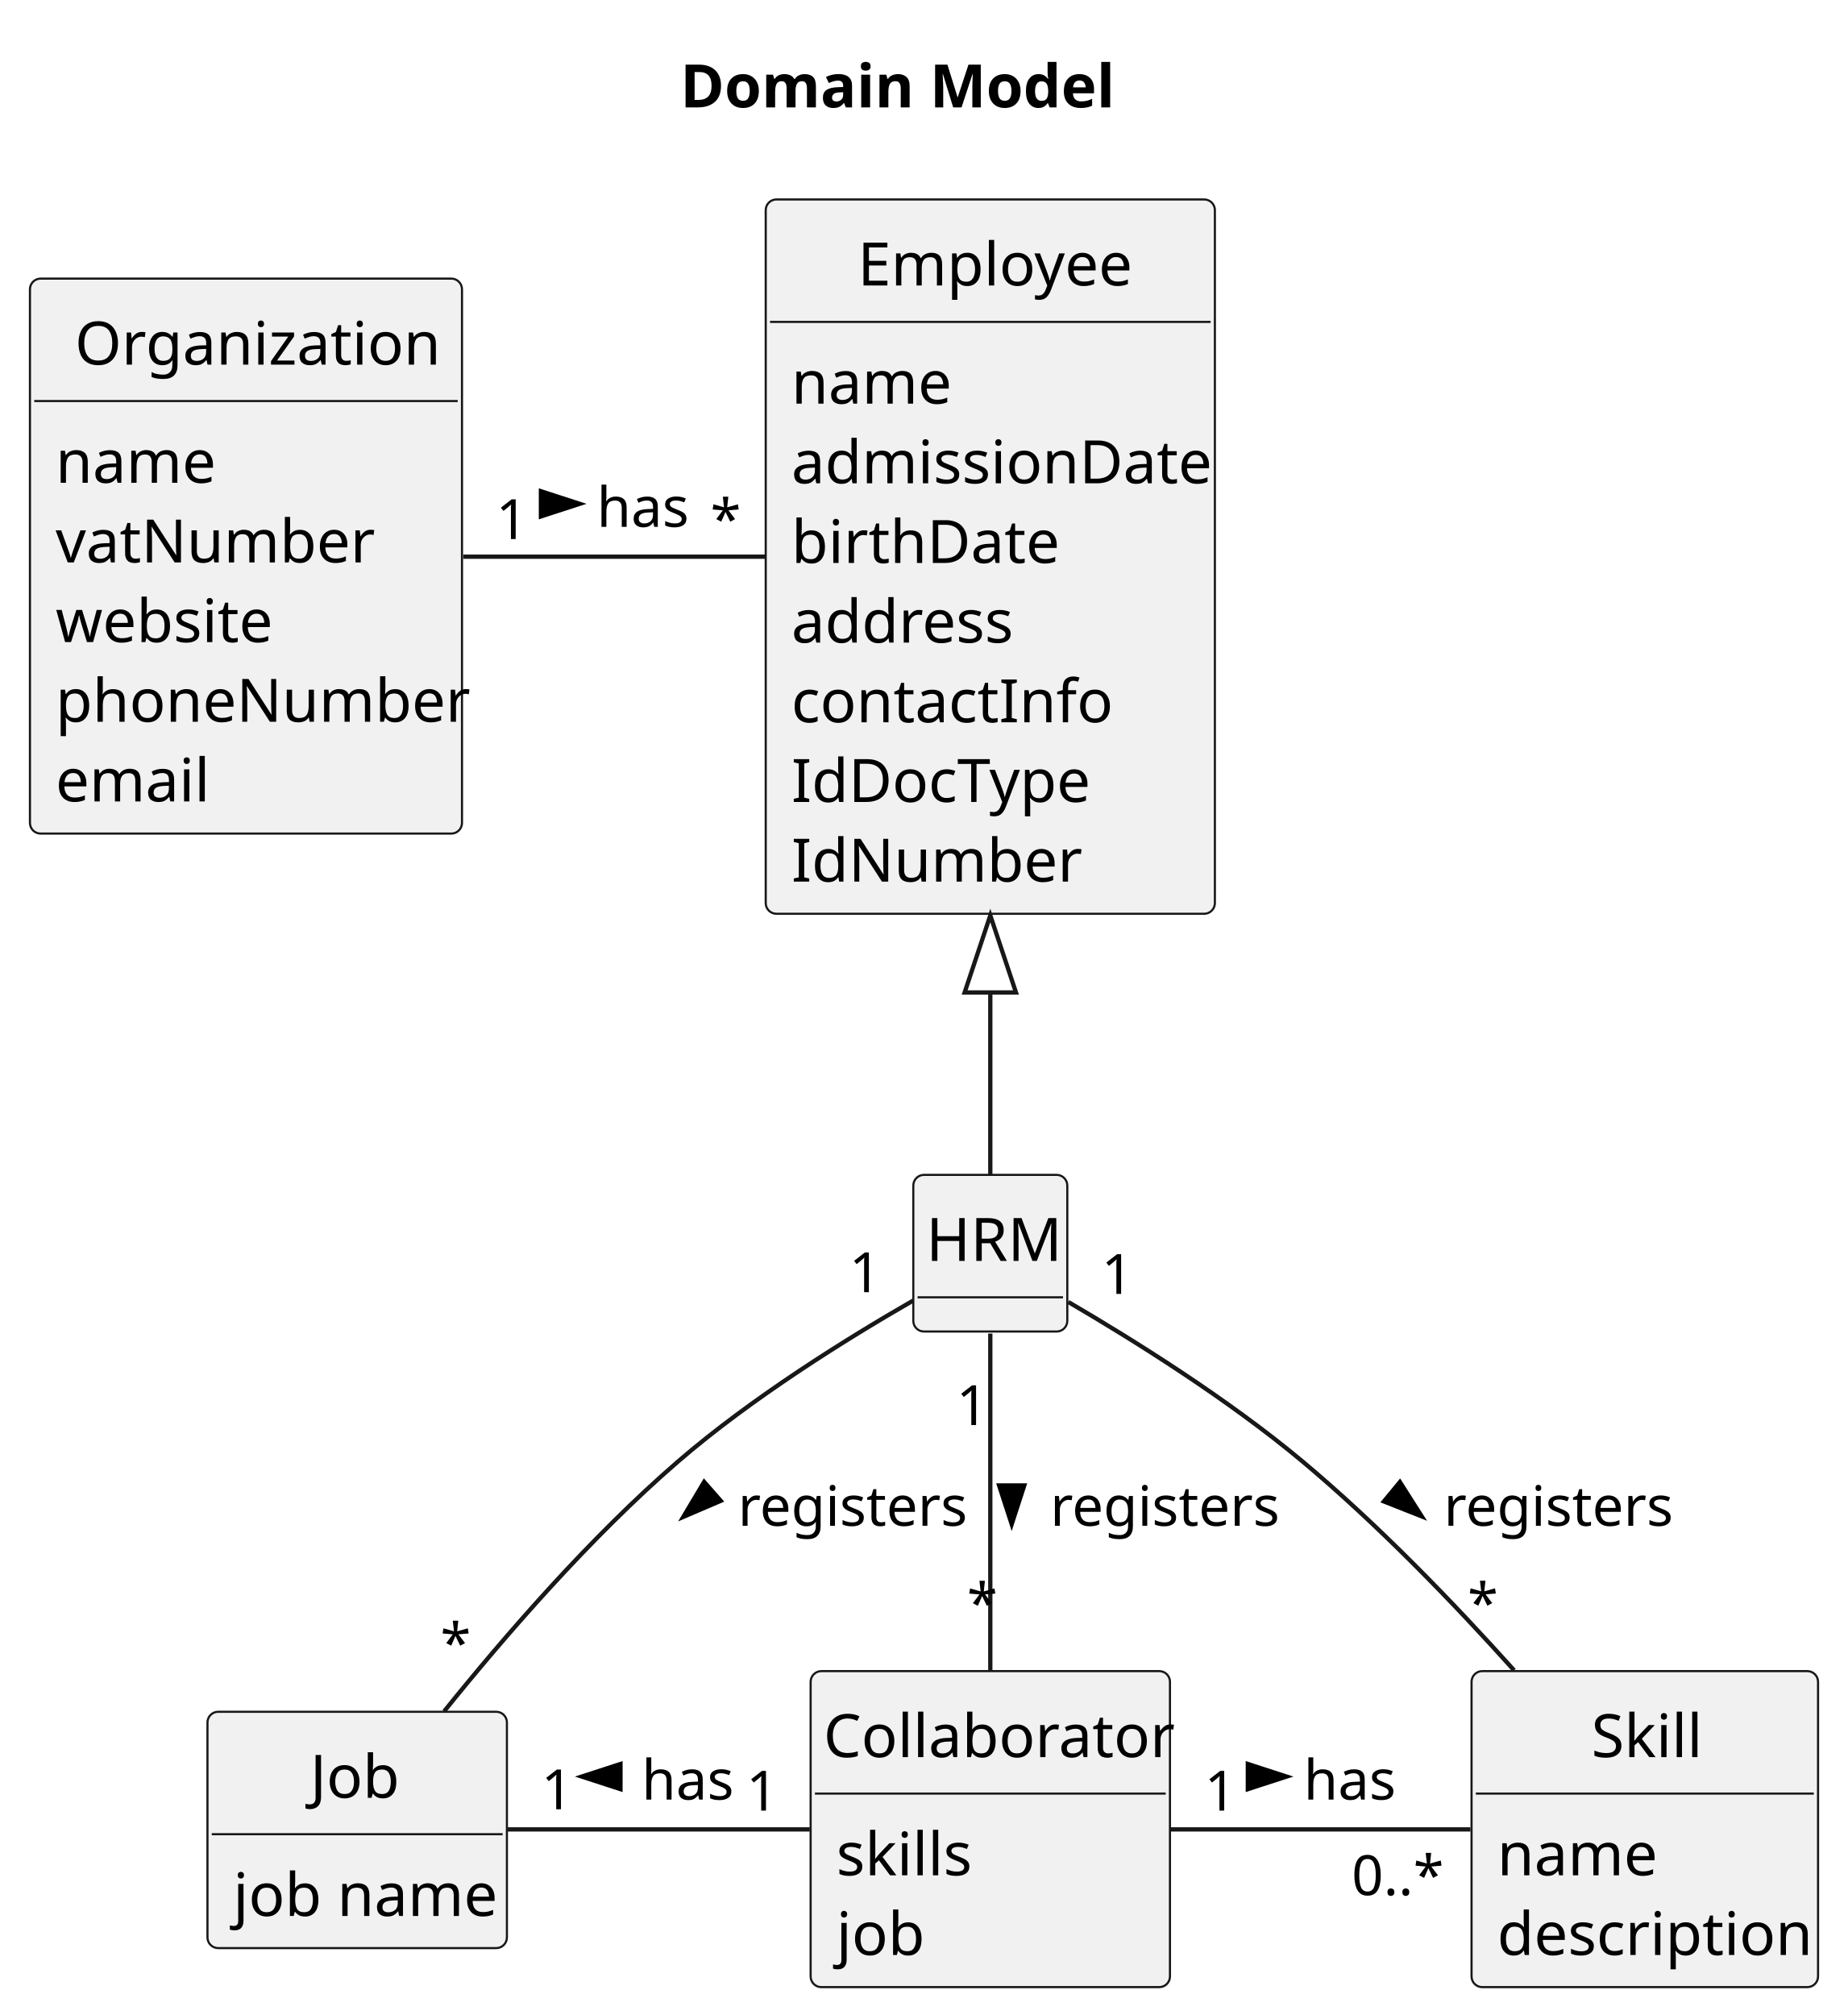
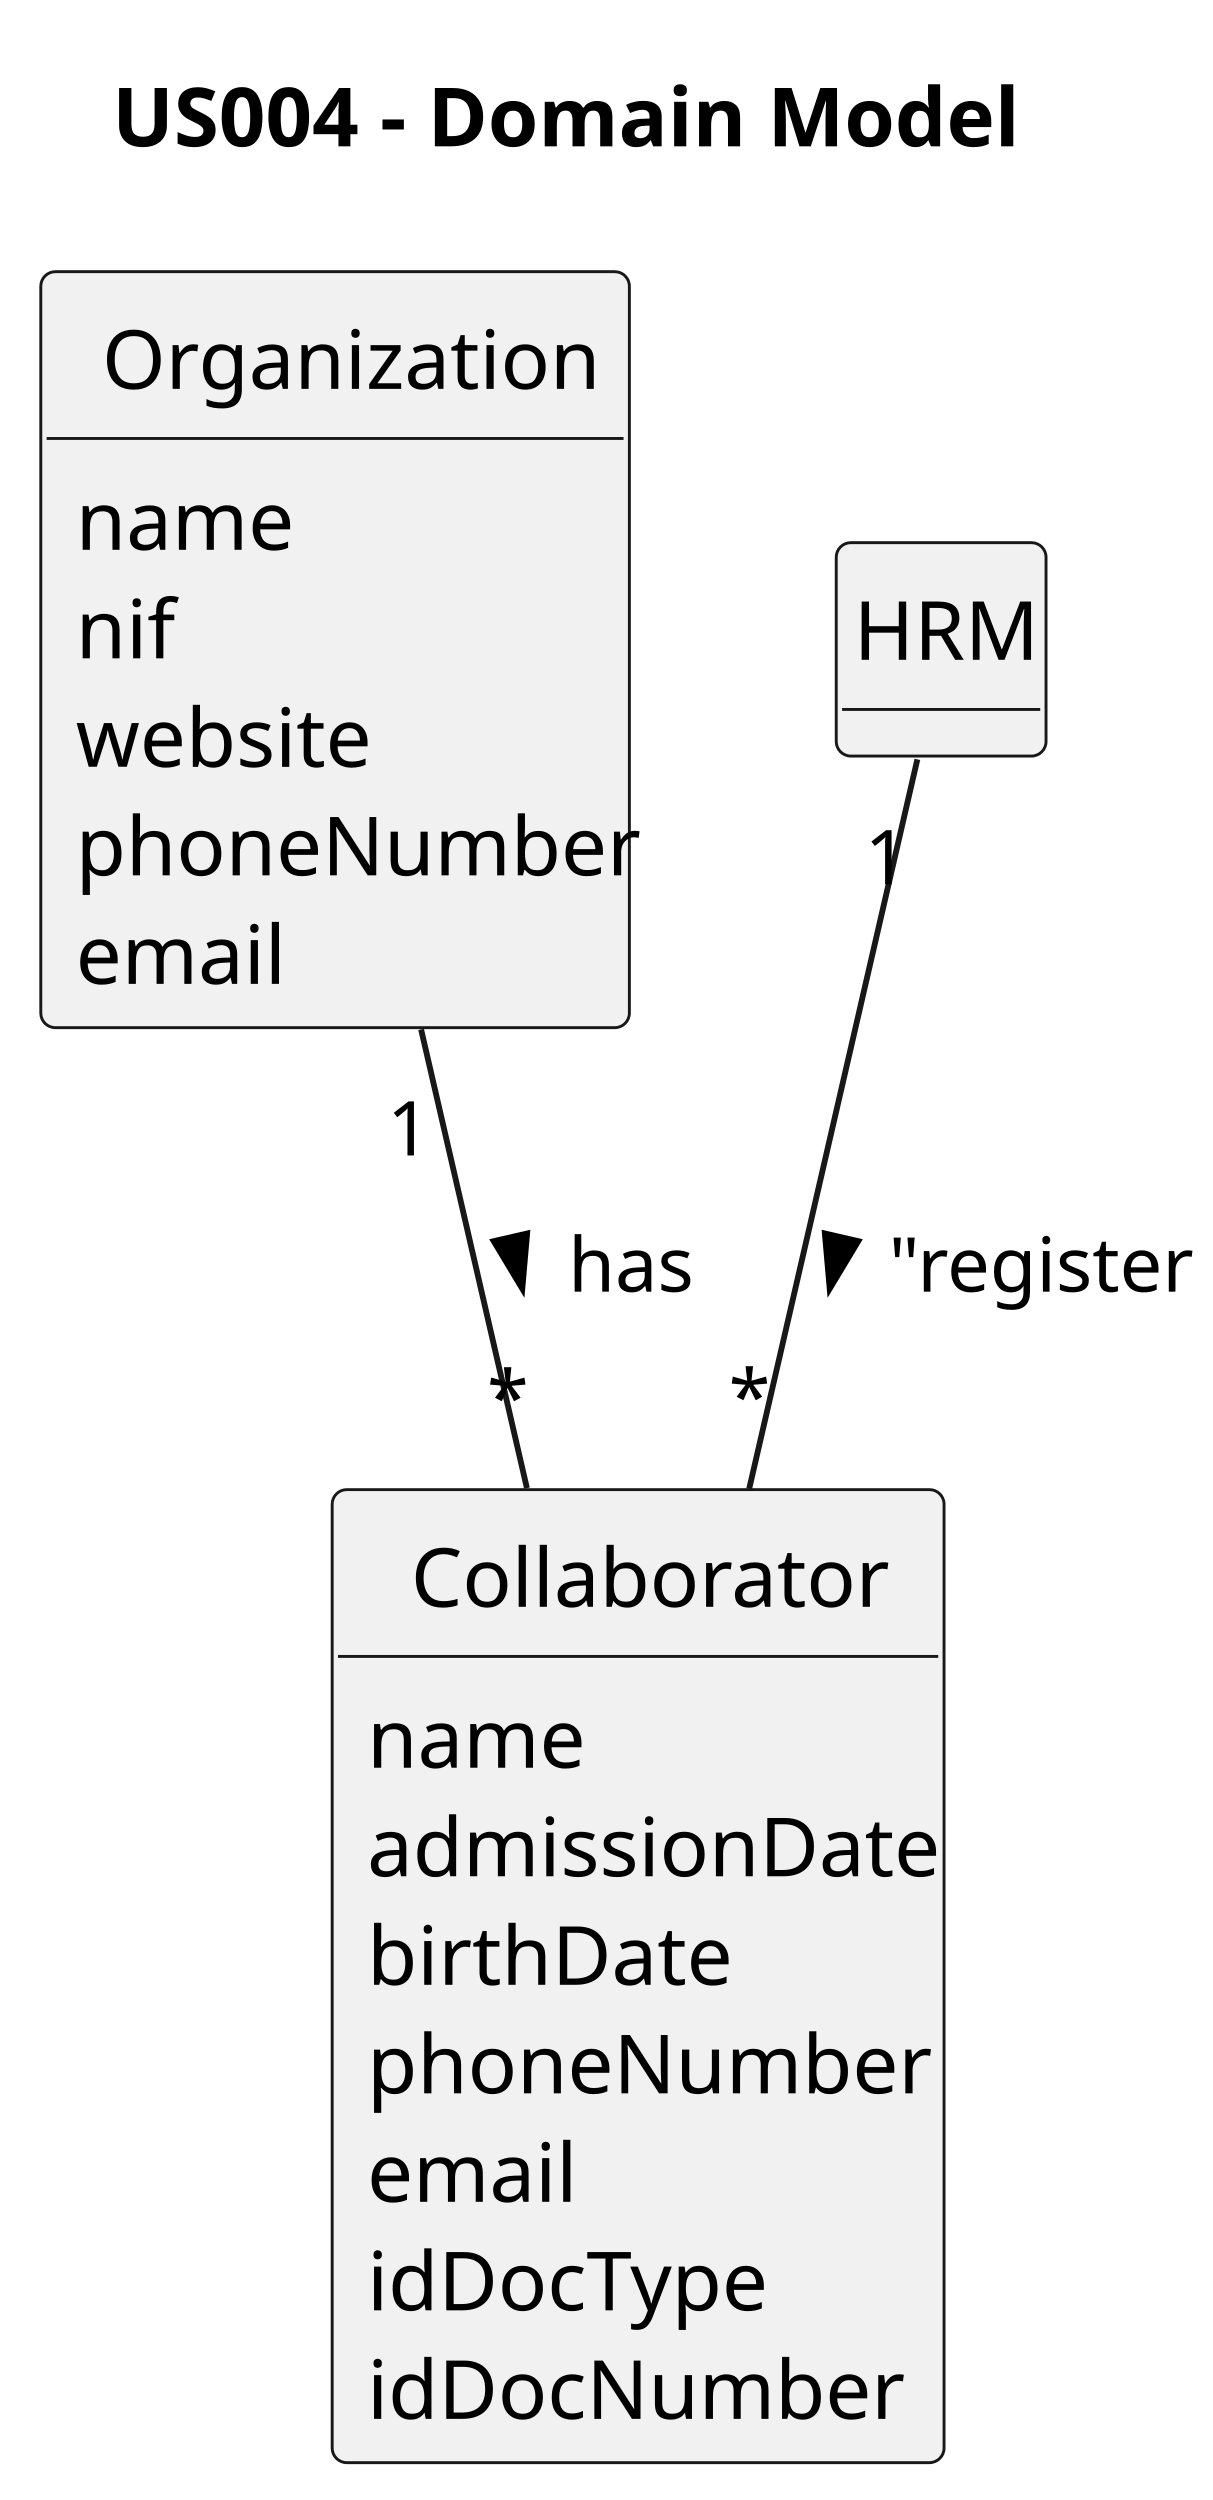
- <svg xmlns="http://www.w3.org/2000/svg" contentStyleType="text/css" height="471px" preserveAspectRatio="none" style="width:432px;height:471px;background:#FFFFFF;" version="1.1" viewBox="0 0 432 471" width="432px" zoomAndPan="magnify">
+ <svg xmlns="http://www.w3.org/2000/svg" contentStyleType="text/css" height="429px" preserveAspectRatio="none" style="width:208px;height:429px;background:#FFFFFF;" version="1.1" viewBox="0 0 208 429" width="208px" zoomAndPan="magnify">
  <defs />
  <g>
-     <text fill="#000000" font-family="sans-serif" font-size="14" font-weight="bold" lengthAdjust="spacing" textLength="100" x="159" y="25.107">Domain Model</text>
+     <text fill="#000000" font-family="sans-serif" font-size="14" font-weight="bold" lengthAdjust="spacing" textLength="156" x="19.25" y="25.107">US004 - Domain Model</text>
    <g id="elem_Organization">
-       <rect codeLine="12" fill="#F1F1F1" height="129.727" id="Organization" rx="2.5" ry="2.5" style="stroke:#181818;stroke-width:0.5;" width="101" x="7" y="65.121" />
-       <text fill="#000000" font-family="sans-serif" font-size="14" lengthAdjust="spacing" textLength="80" x="17.5" y="85.228">Organization</text>
-       <line style="stroke:#181818;stroke-width:0.5;" x1="8" x2="107" y1="93.742" y2="93.742" />
-       <text fill="#000000" font-family="sans-serif" font-size="14" lengthAdjust="spacing" textLength="35" x="13" y="112.85">name</text>
-       <text fill="#000000" font-family="sans-serif" font-size="14" lengthAdjust="spacing" textLength="68" x="13" y="131.471">vatNumber</text>
-       <text fill="#000000" font-family="sans-serif" font-size="14" lengthAdjust="spacing" textLength="47" x="13" y="150.092">website</text>
-       <text fill="#000000" font-family="sans-serif" font-size="14" lengthAdjust="spacing" textLength="89" x="13" y="168.713">phoneNumber</text>
-       <text fill="#000000" font-family="sans-serif" font-size="14" lengthAdjust="spacing" textLength="33" x="13" y="187.334">email</text>
-     </g>
-     <g id="elem_Employee">
-       <rect codeLine="20" fill="#F1F1F1" height="166.969" id="Employee" rx="2.5" ry="2.5" style="stroke:#181818;stroke-width:0.5;" width="105" x="179" y="46.621" />
-       <text fill="#000000" font-family="sans-serif" font-size="14" lengthAdjust="spacing" textLength="62" x="200.5" y="66.728">Employee</text>
-       <line style="stroke:#181818;stroke-width:0.5;" x1="180" x2="283" y1="75.242" y2="75.242" />
-       <text fill="#000000" font-family="sans-serif" font-size="14" lengthAdjust="spacing" textLength="35" x="185" y="94.35">name</text>
-       <text fill="#000000" font-family="sans-serif" font-size="14" lengthAdjust="spacing" textLength="93" x="185" y="112.971">admissionDate</text>
-       <text fill="#000000" font-family="sans-serif" font-size="14" lengthAdjust="spacing" textLength="58" x="185" y="131.592">birthDate</text>
-       <text fill="#000000" font-family="sans-serif" font-size="14" lengthAdjust="spacing" textLength="51" x="185" y="150.213">address</text>
-       <text fill="#000000" font-family="sans-serif" font-size="14" lengthAdjust="spacing" textLength="69" x="185" y="168.834">contactInfo</text>
-       <text fill="#000000" font-family="sans-serif" font-size="14" lengthAdjust="spacing" textLength="68" x="185" y="187.455">IdDocType</text>
-       <text fill="#000000" font-family="sans-serif" font-size="14" lengthAdjust="spacing" textLength="60" x="185" y="206.076">IdNumber</text>
+       <rect codeLine="13" fill="#F1F1F1" height="129.727" id="Organization" rx="2.5" ry="2.5" style="stroke:#181818;stroke-width:0.5;" width="101" x="7" y="46.621" />
+       <text fill="#000000" font-family="sans-serif" font-size="14" lengthAdjust="spacing" textLength="80" x="17.5" y="66.728">Organization</text>
+       <line style="stroke:#181818;stroke-width:0.5;" x1="8" x2="107" y1="75.242" y2="75.242" />
+       <text fill="#000000" font-family="sans-serif" font-size="14" lengthAdjust="spacing" textLength="35" x="13" y="94.35">name</text>
+       <text fill="#000000" font-family="sans-serif" font-size="14" lengthAdjust="spacing" textLength="15" x="13" y="112.971">nif</text>
+       <text fill="#000000" font-family="sans-serif" font-size="14" lengthAdjust="spacing" textLength="47" x="13" y="131.592">website</text>
+       <text fill="#000000" font-family="sans-serif" font-size="14" lengthAdjust="spacing" textLength="89" x="13" y="150.213">phoneNumber</text>
+       <text fill="#000000" font-family="sans-serif" font-size="14" lengthAdjust="spacing" textLength="33" x="13" y="168.834">email</text>
    </g>
    <g id="elem_HRM">
-       <rect codeLine="30" fill="#F1F1F1" height="36.621" id="HRM" rx="2.5" ry="2.5" style="stroke:#181818;stroke-width:0.5;" width="36" x="213.5" y="274.621" />
-       <text fill="#000000" font-family="sans-serif" font-size="14" lengthAdjust="spacing" textLength="30" x="216.5" y="294.728">HRM</text>
-       <line style="stroke:#181818;stroke-width:0.5;" x1="214.5" x2="248.5" y1="303.242" y2="303.242" />
+       <rect codeLine="21" fill="#F1F1F1" height="36.621" id="HRM" rx="2.5" ry="2.5" style="stroke:#181818;stroke-width:0.5;" width="36" x="143.5" y="93.121" />
+       <text fill="#000000" font-family="sans-serif" font-size="14" lengthAdjust="spacing" textLength="30" x="146.5" y="113.228">HRM</text>
+       <line style="stroke:#181818;stroke-width:0.5;" x1="144.5" x2="178.5" y1="121.742" y2="121.742" />
    </g>
    <g id="elem_Collaborator">
-       <rect codeLine="34" fill="#F1F1F1" height="73.863" id="Collaborator" rx="2.5" ry="2.5" style="stroke:#181818;stroke-width:0.5;" width="84" x="189.5" y="390.621" />
-       <text fill="#000000" font-family="sans-serif" font-size="14" lengthAdjust="spacing" textLength="78" x="192.5" y="410.728">Collaborator</text>
-       <line style="stroke:#181818;stroke-width:0.5;" x1="190.5" x2="272.5" y1="419.242" y2="419.242" />
-       <text fill="#000000" font-family="sans-serif" font-size="14" lengthAdjust="spacing" textLength="30" x="195.5" y="438.35">skills</text>
-       <text fill="#000000" font-family="sans-serif" font-size="14" lengthAdjust="spacing" textLength="19" x="195.5" y="456.971">job</text>
-     </g>
-     <g id="elem_Skill">
-       <rect codeLine="39" fill="#F1F1F1" height="73.863" id="Skill" rx="2.5" ry="2.5" style="stroke:#181818;stroke-width:0.5;" width="81" x="344" y="390.621" />
-       <text fill="#000000" font-family="sans-serif" font-size="14" lengthAdjust="spacing" textLength="25" x="372" y="410.728">Skill</text>
-       <line style="stroke:#181818;stroke-width:0.5;" x1="345" x2="424" y1="419.242" y2="419.242" />
-       <text fill="#000000" font-family="sans-serif" font-size="14" lengthAdjust="spacing" textLength="35" x="350" y="438.35">name</text>
-       <text fill="#000000" font-family="sans-serif" font-size="14" lengthAdjust="spacing" textLength="69" x="350" y="456.971">description</text>
-     </g>
-     <g id="elem_Job">
-       <rect codeLine="44" fill="#F1F1F1" height="55.242" id="Job" rx="2.5" ry="2.5" style="stroke:#181818;stroke-width:0.5;" width="70" x="48.5" y="400.121" />
-       <text fill="#000000" font-family="sans-serif" font-size="14" lengthAdjust="spacing" textLength="22" x="72.5" y="420.228">Job</text>
-       <line style="stroke:#181818;stroke-width:0.5;" x1="49.5" x2="117.5" y1="428.742" y2="428.742" />
-       <text fill="#000000" font-family="sans-serif" font-size="14" lengthAdjust="spacing" textLength="58" x="54.5" y="447.85">job name</text>
-     </g>
-     <g id="link_Organization_Employee">
-       <path codeLine="48" d="M108.3,130.121 C130.46,130.121 156.45,130.121 178.83,130.121 " fill="none" id="Organization-Employee" style="stroke:#181818;stroke-width:1.0;" />
-       <polygon fill="#000000" points="135.5,117.767,126.455,114.828,126.455,120.706,135.5,117.767" style="stroke:#000000;stroke-width:1.0;" />
-       <text fill="#000000" font-family="sans-serif" font-size="13" lengthAdjust="spacing" textLength="21" x="139.5" y="123.149">has</text>
-       <text fill="#000000" font-family="sans-serif" font-size="13" lengthAdjust="spacing" textLength="7" x="115.936" y="125.994">1</text>
-       <text fill="#000000" font-family="sans-serif" font-size="13" lengthAdjust="spacing" textLength="5" x="166.072" y="125.977">*</text>
-     </g>
-     <g id="link_Employee_HRM">
-       <path codeLine="49" d="M231.5,231.981 C231.5,254.941 231.5,259.641 231.5,274.611 " fill="none" id="Employee-backto-HRM" style="stroke:#181818;stroke-width:1.0;" />
-       <polygon fill="none" points="231.5,213.981,225.5,231.981,237.5,231.981,231.5,213.981" style="stroke:#181818;stroke-width:1.0;" />
-     </g>
-     <g id="link_HRM_Job">
-       <path codeLine="50" d="M213.45,304.011 C198.07,312.851 175.78,326.701 158.5,341.621 C138.09,359.241 118.05,382.351 103.82,400.021 " fill="none" id="HRM-Job" style="stroke:#181818;stroke-width:1.0;" />
-       <polygon fill="#000000" points="159.738,354.561,168.479,350.812,164.607,346.391,159.738,354.561" style="stroke:#000000;stroke-width:1.0;" />
-       <text fill="#000000" font-family="sans-serif" font-size="13" lengthAdjust="spacing" textLength="50" x="172.5" y="356.649">registers</text>
-       <text fill="#000000" font-family="sans-serif" font-size="13" lengthAdjust="spacing" textLength="7" x="198.503" y="302.044">1</text>
-       <text fill="#000000" font-family="sans-serif" font-size="13" lengthAdjust="spacing" textLength="5" x="102.941" y="388.707">*</text>
+       <rect codeLine="25" fill="#F1F1F1" height="166.969" id="Collaborator" rx="2.5" ry="2.5" style="stroke:#181818;stroke-width:0.5;" width="105" x="57" y="255.621" />
+       <text fill="#000000" font-family="sans-serif" font-size="14" lengthAdjust="spacing" textLength="78" x="70.5" y="275.728">Collaborator</text>
+       <line style="stroke:#181818;stroke-width:0.5;" x1="58" x2="161" y1="284.242" y2="284.242" />
+       <text fill="#000000" font-family="sans-serif" font-size="14" lengthAdjust="spacing" textLength="35" x="63" y="303.35">name</text>
+       <text fill="#000000" font-family="sans-serif" font-size="14" lengthAdjust="spacing" textLength="93" x="63" y="321.971">admissionDate</text>
+       <text fill="#000000" font-family="sans-serif" font-size="14" lengthAdjust="spacing" textLength="58" x="63" y="340.592">birthDate</text>
+       <text fill="#000000" font-family="sans-serif" font-size="14" lengthAdjust="spacing" textLength="89" x="63" y="359.213">phoneNumber</text>
+       <text fill="#000000" font-family="sans-serif" font-size="14" lengthAdjust="spacing" textLength="33" x="63" y="377.834">email</text>
+       <text fill="#000000" font-family="sans-serif" font-size="14" lengthAdjust="spacing" textLength="68" x="63" y="396.455">idDocType</text>
+       <text fill="#000000" font-family="sans-serif" font-size="14" lengthAdjust="spacing" textLength="85" x="63" y="415.076">idDocNumber</text>
    </g>
    <g id="link_HRM_Collaborator">
-       <path codeLine="51" d="M231.5,311.711 C231.5,331.711 231.5,364.871 231.5,390.451 " fill="none" id="HRM-Collaborator" style="stroke:#181818;stroke-width:1.0;" />
-       <polygon fill="#000000" points="236.5,356.267,239.439,347.221,233.561,347.221,236.5,356.267" style="stroke:#000000;stroke-width:1.0;" />
-       <text fill="#000000" font-family="sans-serif" font-size="13" lengthAdjust="spacing" textLength="50" x="245.5" y="356.649">registers</text>
-       <text fill="#000000" font-family="sans-serif" font-size="13" lengthAdjust="spacing" textLength="7" x="223.559" y="333.11">1</text>
-       <text fill="#000000" font-family="sans-serif" font-size="13" lengthAdjust="spacing" textLength="5" x="226.055" y="379.382">*</text>
+       <path codeLine="35" d="M157.42,130.311 C151.23,157.151 139.08,209.861 128.56,255.481 " fill="none" id="HRM-Collaborator" style="stroke:#181818;stroke-width:1.0;" />
+       <polygon fill="#000000" points="142.377,221.139,147.273,212.985,141.545,211.665,142.377,221.139" style="stroke:#000000;stroke-width:1.0;" />
+       <text fill="#000000" font-family="sans-serif" font-size="13" lengthAdjust="spacing" textLength="48" x="152.5" y="221.649">"register</text>
+       <text fill="#000000" font-family="sans-serif" font-size="13" lengthAdjust="spacing" textLength="7" x="148.383" y="151.737">1</text>
+       <text fill="#000000" font-family="sans-serif" font-size="13" lengthAdjust="spacing" textLength="5" x="125.035" y="244.317">*</text>
    </g>
-     <g id="link_HRM_Skill">
-       <path codeLine="52" d="M249.73,304.331 C265.03,313.271 287.1,327.071 304.5,341.621 C322.07,356.311 339.72,374.591 353.95,390.431 " fill="none" id="HRM-Skill" style="stroke:#181818;stroke-width:1.0;" />
-       <polygon fill="#000000" points="332.355,354.451,327.253,346.425,323.51,350.956,332.355,354.451" style="stroke:#000000;stroke-width:1.0;" />
-       <text fill="#000000" font-family="sans-serif" font-size="13" lengthAdjust="spacing" textLength="50" x="337.5" y="356.649">registers</text>
-       <text fill="#000000" font-family="sans-serif" font-size="13" lengthAdjust="spacing" textLength="7" x="257.471" y="302.444">1</text>
-       <text fill="#000000" font-family="sans-serif" font-size="13" lengthAdjust="spacing" textLength="5" x="343.063" y="379.359">*</text>
-     </g>
-     <g id="link_Collaborator_Skill">
-       <path codeLine="53" d="M273.71,427.621 C295.56,427.621 322.11,427.621 343.74,427.621 " fill="none" id="Collaborator-Skill" style="stroke:#181818;stroke-width:1.0;" />
-       <polygon fill="#000000" points="300.75,415.267,291.705,412.328,291.705,418.205,300.75,415.267" style="stroke:#000000;stroke-width:1.0;" />
-       <text fill="#000000" font-family="sans-serif" font-size="13" lengthAdjust="spacing" textLength="21" x="304.75" y="420.649">has</text>
-       <text fill="#000000" font-family="sans-serif" font-size="13" lengthAdjust="spacing" textLength="7" x="281.566" y="423.225">1</text>
-       <text fill="#000000" font-family="sans-serif" font-size="13" lengthAdjust="spacing" textLength="20" x="315.967" y="442.984">0..*</text>
-     </g>
-     <g id="link_Job_Collaborator">
-       <path codeLine="54" d="M118.57,427.621 C139.77,427.621 166.93,427.621 189.3,427.621 " fill="none" id="Job-Collaborator" style="stroke:#181818;stroke-width:1.0;" />
-       <polygon fill="#000000" points="136,415.267,145.045,418.205,145.045,412.328,136,415.267" style="stroke:#000000;stroke-width:1.0;" />
-       <text fill="#000000" font-family="sans-serif" font-size="13" lengthAdjust="spacing" textLength="21" x="150" y="420.649">has</text>
-       <text fill="#000000" font-family="sans-serif" font-size="13" lengthAdjust="spacing" textLength="7" x="126.525" y="422.901">1</text>
-       <text fill="#000000" font-family="sans-serif" font-size="13" lengthAdjust="spacing" textLength="7" x="174.445" y="423.225">1</text>
+     <g id="link_Organization_Collaborator">
+       <path codeLine="36" d="M72.26,176.641 C77.91,201.121 84.43,229.391 90.42,255.371 " fill="none" id="Organization-Collaborator" style="stroke:#181818;stroke-width:1.0;" />
+       <polygon fill="#000000" points="89.624,221.139,90.455,211.665,84.727,212.986,89.624,221.139" style="stroke:#000000;stroke-width:1.0;" />
+       <text fill="#000000" font-family="sans-serif" font-size="13" lengthAdjust="spacing" textLength="21" x="97.5" y="221.649">has</text>
+       <text fill="#000000" font-family="sans-serif" font-size="13" lengthAdjust="spacing" textLength="7" x="66.421" y="198.28">1</text>
+       <text fill="#000000" font-family="sans-serif" font-size="13" lengthAdjust="spacing" textLength="5" x="83.566" y="244.486">*</text>
    </g>
  </g>
</svg>
